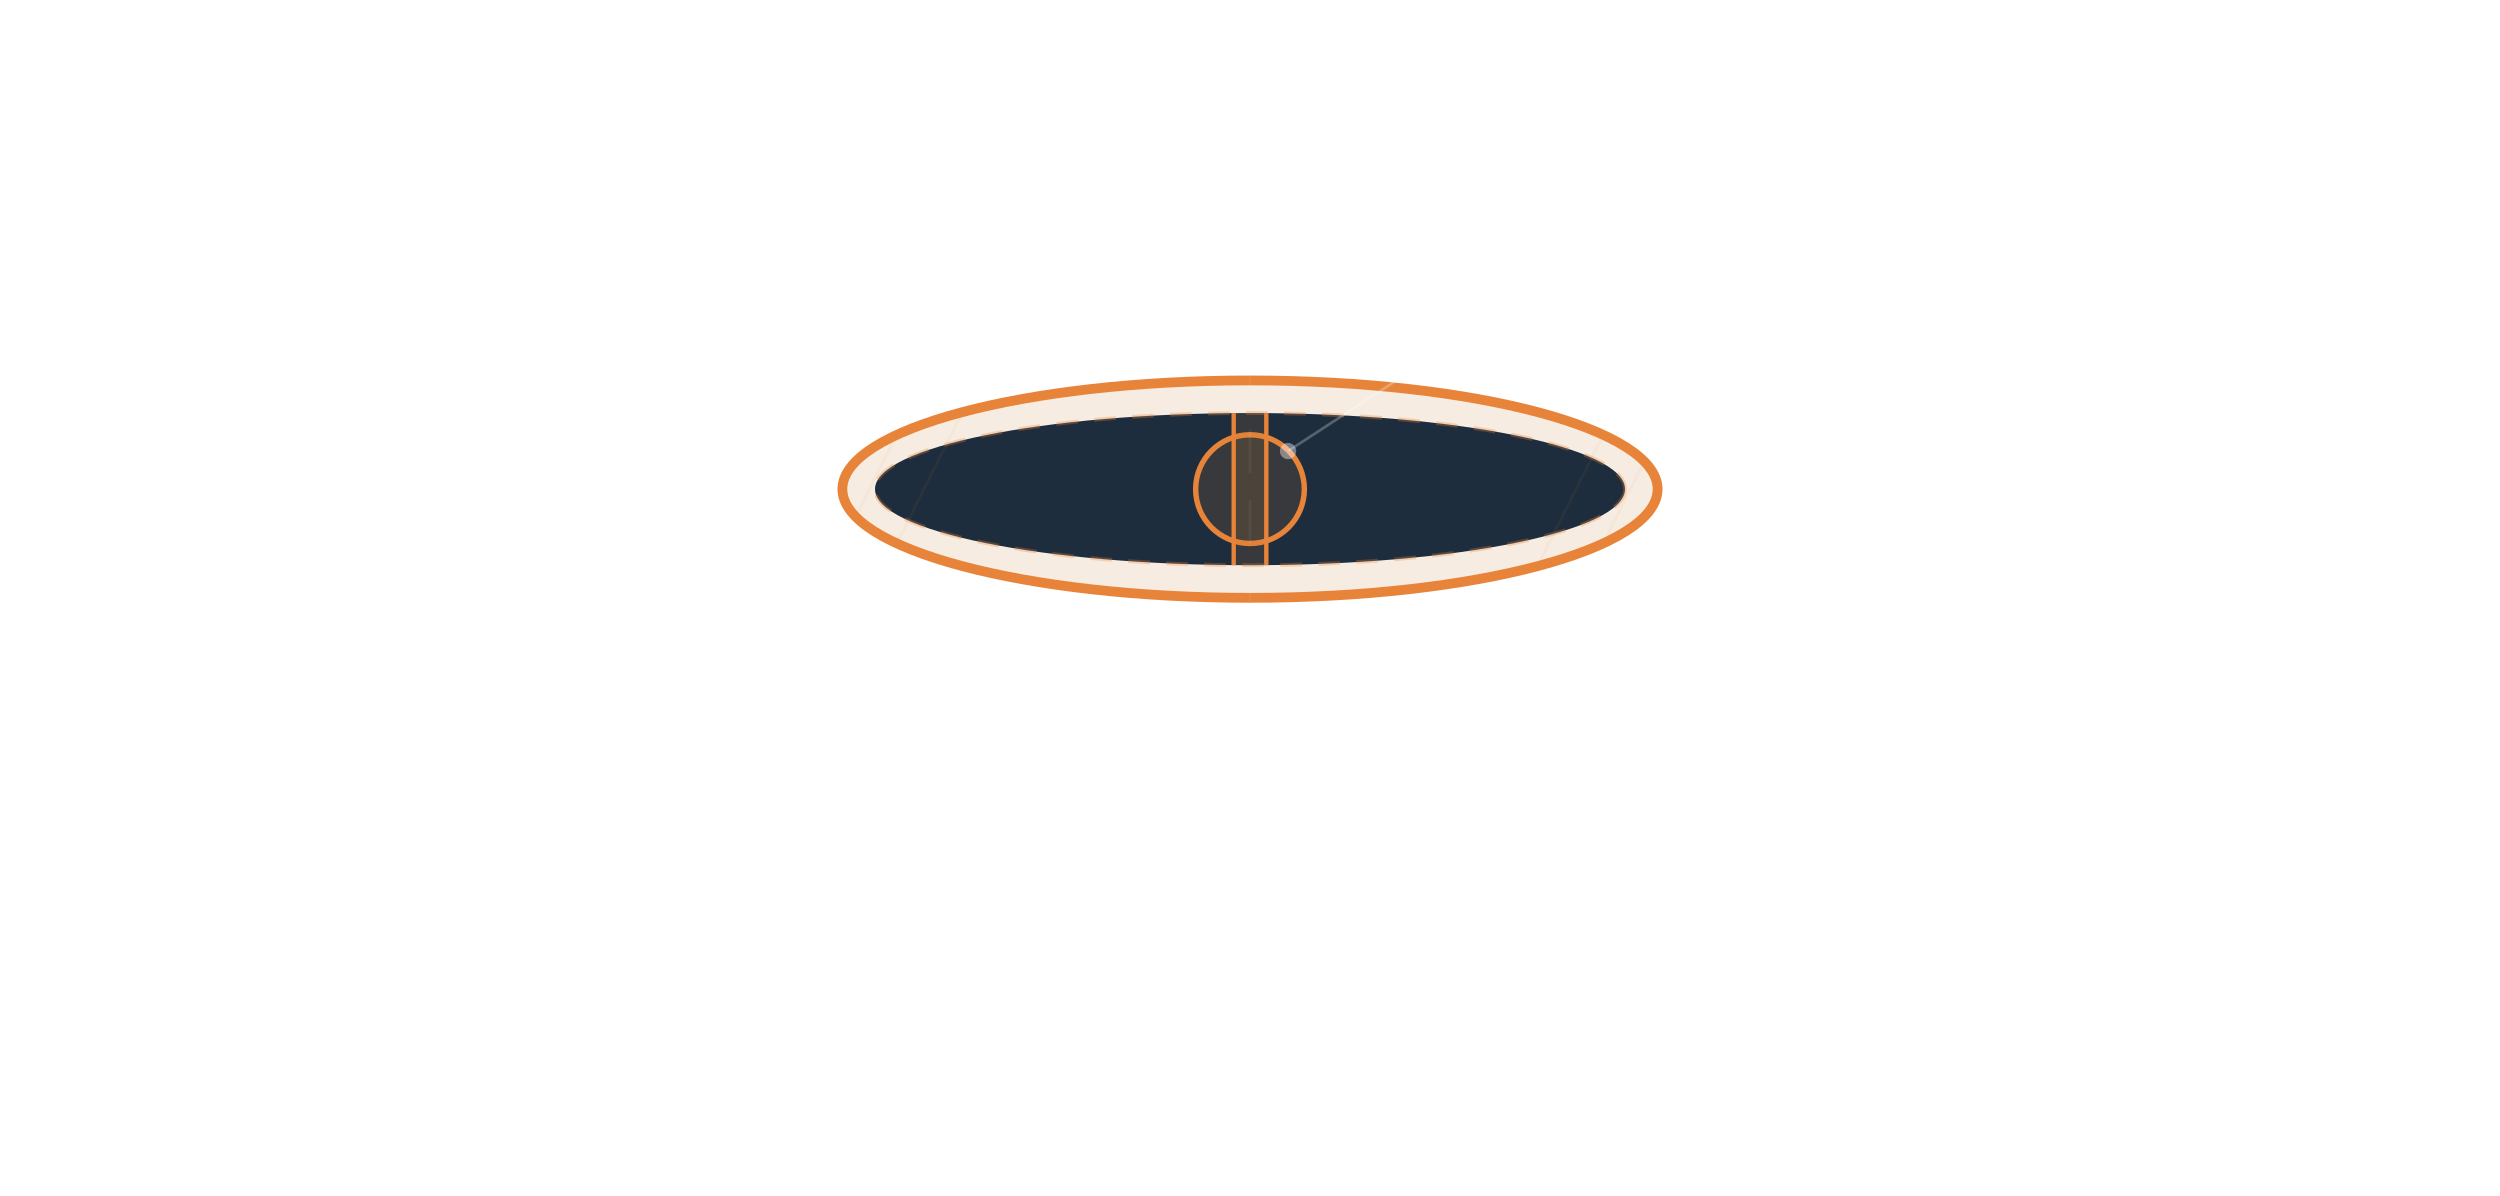
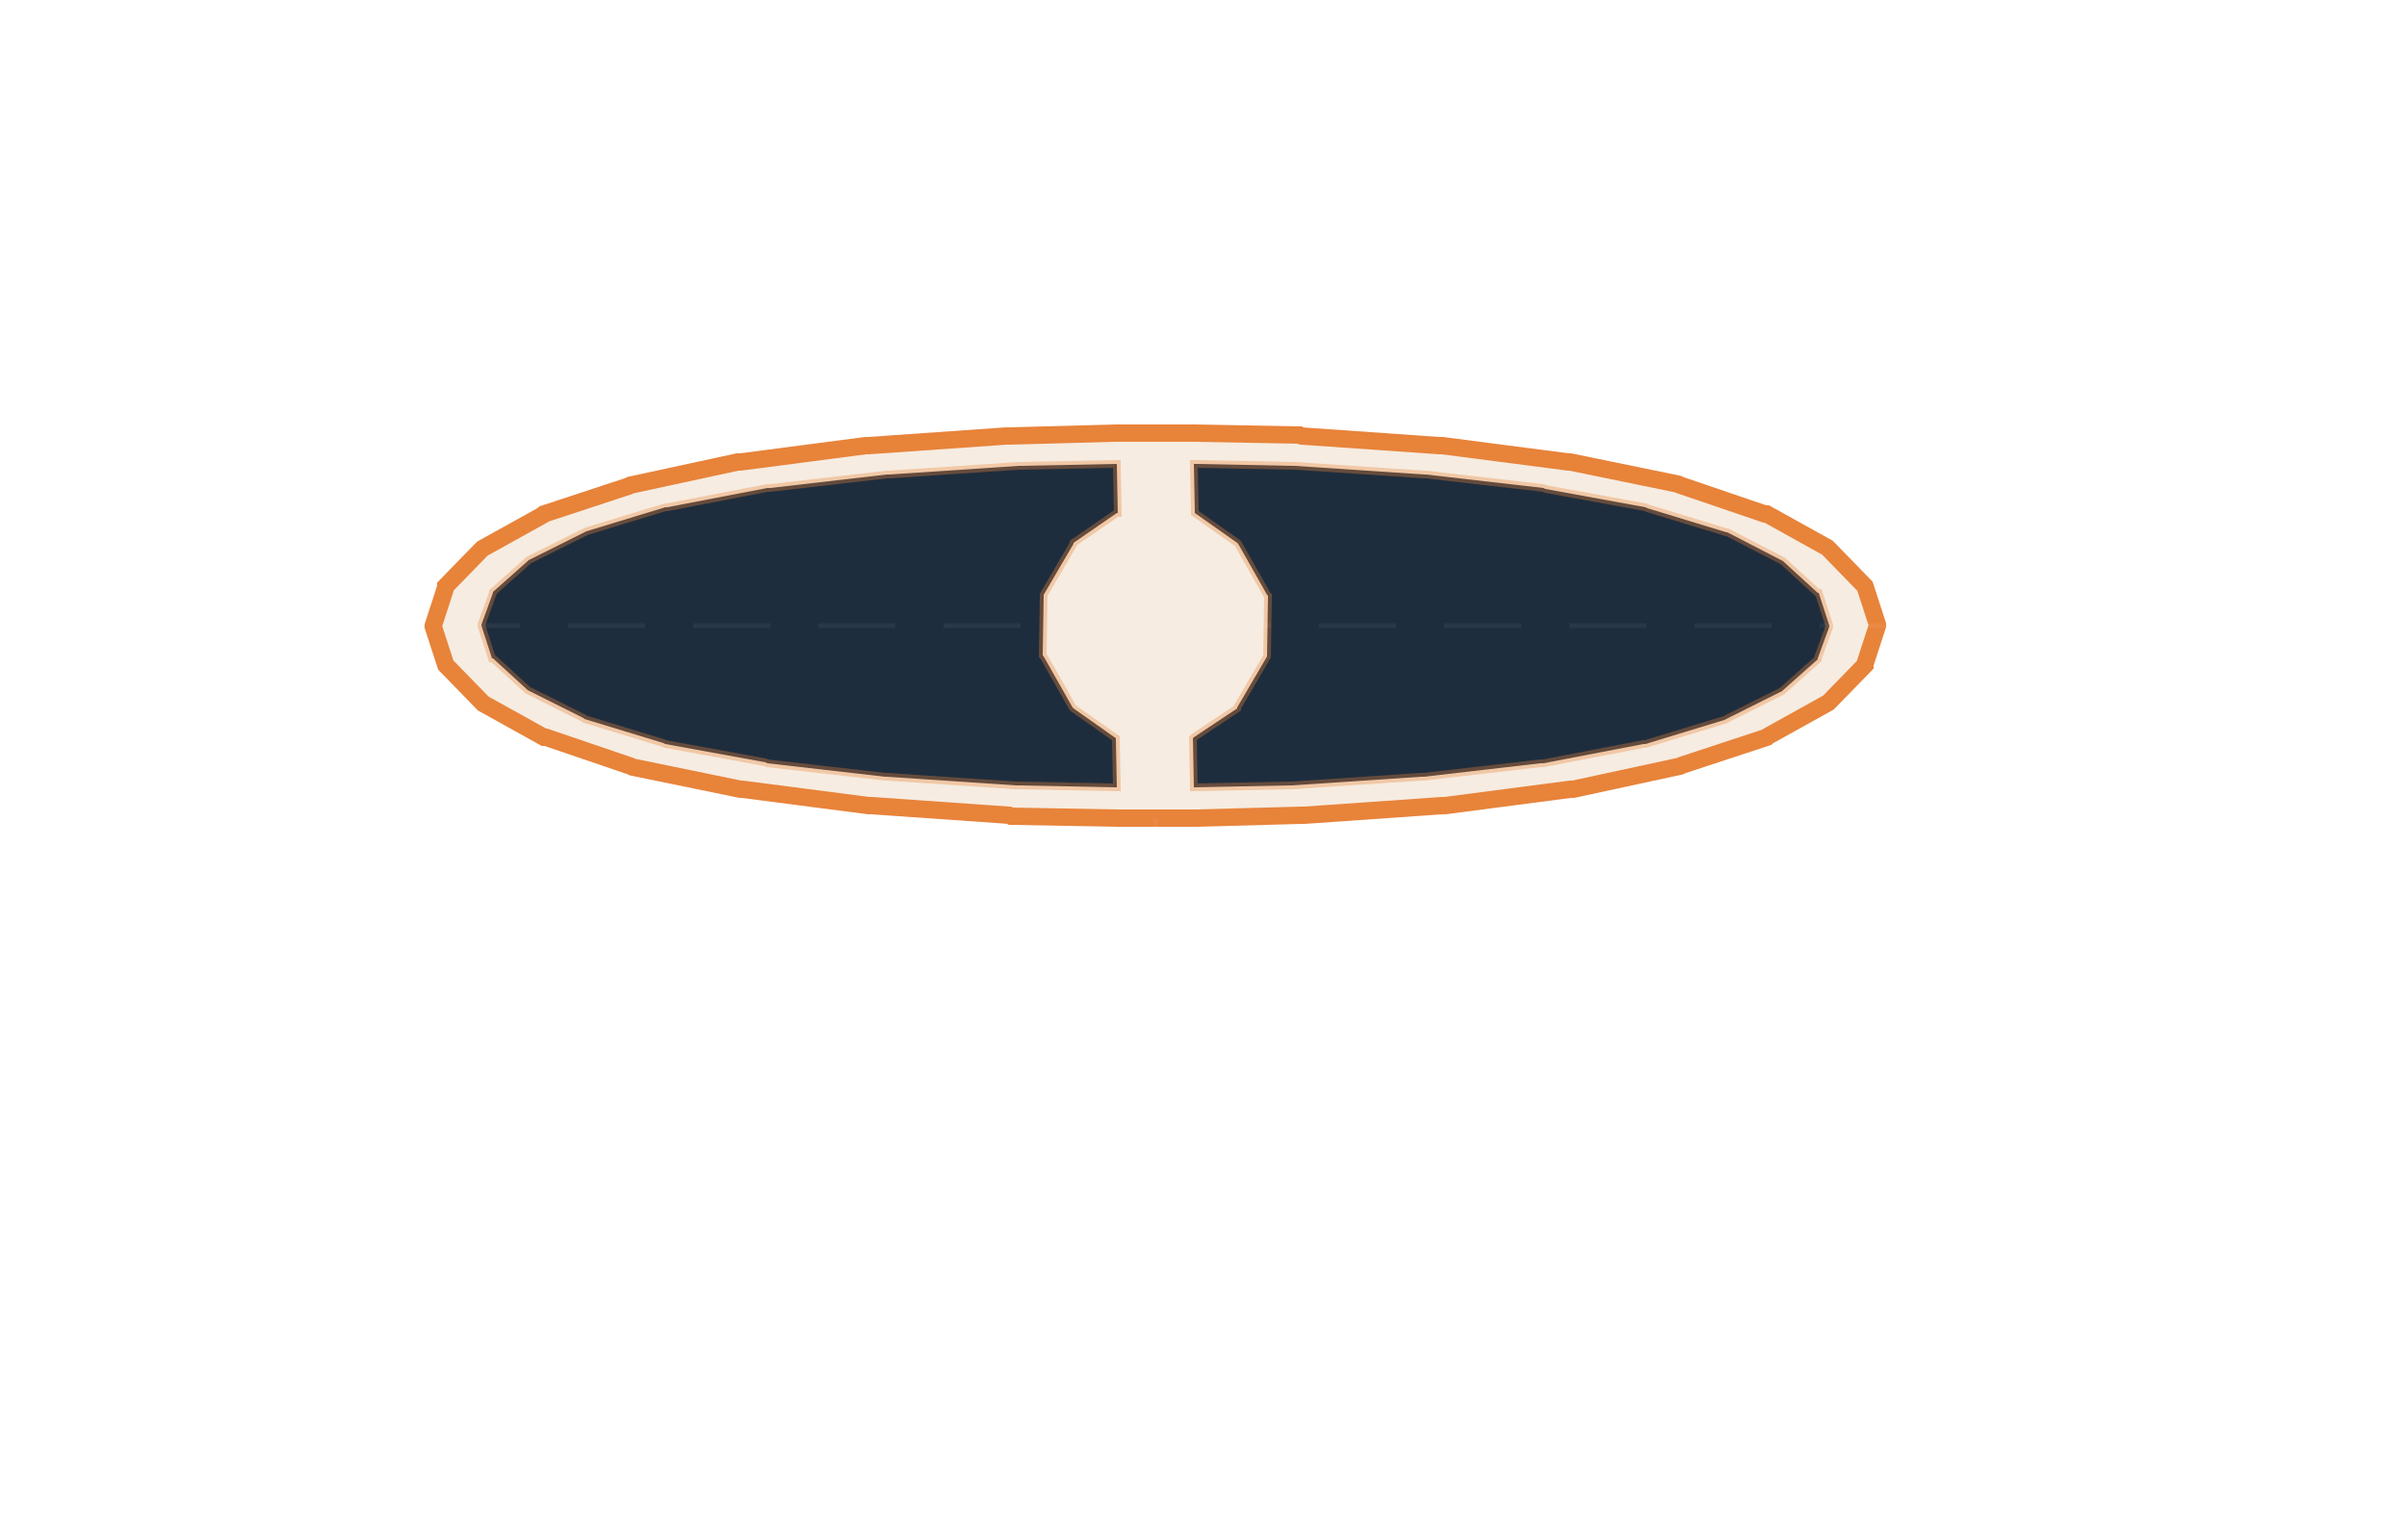
- <svg xmlns="http://www.w3.org/2000/svg" viewBox="0 0 460 220" fill="none">
-   <defs>
-     <clipPath id="innerEllipse">
-       <ellipse cx="150" cy="40" rx="69" ry="14" />
-     </clipPath>
-     <clipPath id="outerEllipse">
-       <ellipse cx="150" cy="40" rx="75" ry="20" />
-     </clipPath>
-   </defs>
-   <g transform="translate(80, 50)">
-     <ellipse cx="150" cy="40" rx="75" ry="20" fill="rgba(196,129,58,0.15)" stroke="#E8833A" stroke-width="1.8" />
-     <ellipse cx="150" cy="40" rx="69" ry="14" fill="#1E2D3D" />
-     <circle cx="150" cy="40" r="10" fill="rgba(196,129,58,0.15)" stroke="#E8833A" stroke-width="1" />
-     <g clip-path="url(#innerEllipse)">
-       <rect x="147" y="0" width="6" height="80" fill="rgba(196,129,58,0.15)" stroke="#E8833A" stroke-width="0.8" />
-     </g>
-     <ellipse cx="150" cy="40" rx="69" ry="14" fill="none" stroke="rgba(232,131,58,0.3)" stroke-width="0.7" stroke-dasharray="4,3" />
-     <g clip-path="url(#outerEllipse)" opacity="0.06" stroke="#E8833A" stroke-width="0.5">
-       <line x1="60" y1="60" x2="80" y2="20" />
-       <line x1="70" y1="60" x2="90" y2="20" />
-       <line x1="80" y1="60" x2="100" y2="20" />
-       <line x1="200" y1="60" x2="220" y2="20" />
-       <line x1="210" y1="60" x2="230" y2="20" />
-       <line x1="220" y1="60" x2="240" y2="20" />
-     </g>
-     <line x1="75" y1="64" x2="75" y2="76" stroke="rgba(255,255,255,0.2)" stroke-width="0.5" />
-     <line x1="225" y1="64" x2="225" y2="76" stroke="rgba(255,255,255,0.2)" stroke-width="0.5" />
-     <line x1="75" y1="73" x2="138" y2="73" stroke="rgba(255,255,255,0.3)" stroke-width="0.6" />
-     <line x1="162" y1="73" x2="225" y2="73" stroke="rgba(255,255,255,0.3)" stroke-width="0.6" />
-     <polygon points="75,73 80,71 80,75" fill="rgba(255,255,255,0.4)" />
-     <polygon points="225,73 220,71 220,75" fill="rgba(255,255,255,0.4)" />
-     <text x="150" y="77" text-anchor="middle" font-family="-apple-system,sans-serif" font-size="11" font-weight="500" fill="rgba(255,255,255,0.7)">75</text>
-     <line x1="230" y1="20" x2="241" y2="20" stroke="rgba(255,255,255,0.2)" stroke-width="0.5" />
-     <line x1="230" y1="60" x2="241" y2="60" stroke="rgba(255,255,255,0.2)" stroke-width="0.5" />
-     <line x1="238" y1="20" x2="238" y2="33" stroke="rgba(255,255,255,0.3)" stroke-width="0.6" />
-     <line x1="238" y1="47" x2="238" y2="60" stroke="rgba(255,255,255,0.3)" stroke-width="0.6" />
-     <polygon points="238,20 236,25 240,25" fill="rgba(255,255,255,0.4)" />
-     <polygon points="238,60 236,55 240,55" fill="rgba(255,255,255,0.4)" />
-     <text x="238" y="43" text-anchor="middle" font-family="-apple-system,sans-serif" font-size="11" font-weight="500" fill="rgba(255,255,255,0.7)">20</text>
-     <line x1="253" y1="20" x2="264" y2="20" stroke="rgba(255,255,255,0.15)" stroke-width="0.5" />
-     <line x1="253" y1="26" x2="264" y2="26" stroke="rgba(255,255,255,0.15)" stroke-width="0.5" />
-     <line x1="261" y1="20" x2="261" y2="26" stroke="rgba(255,255,255,0.2)" stroke-width="0.5" />
-     <polygon points="261,20 259.5,23 262.5,23" fill="rgba(255,255,255,0.3)" />
-     <polygon points="261,26 259.5,23 262.5,23" fill="rgba(255,255,255,0.3)" />
-     <text x="272" y="26" text-anchor="middle" font-family="-apple-system,sans-serif" font-size="9" fill="rgba(255,255,255,0.45)">3</text>
-     <line x1="157" y1="33" x2="180" y2="18" stroke="rgba(255,255,255,0.25)" stroke-width="0.5" />
-     <circle cx="157" cy="33" r="1.5" fill="rgba(255,255,255,0.4)" />
-     <text x="182" y="21" text-anchor="start" font-family="-apple-system,sans-serif" font-size="9" fill="rgba(255,255,255,0.45)">Dia. 10</text>
-     <line x1="150" y1="16" x2="150" y2="64" stroke="rgba(255,255,255,0.05)" stroke-width="0.5" stroke-dasharray="8,5" />
+ <svg xmlns="http://www.w3.org/2000/svg" viewBox="0 0 250 160" fill="none">
+   <g>
+     <path d="M 77.1,82.0 L 90.2,83.7 L 90.5,83.7 L 104.8,84.7 L 105.0,84.8 L 116.0,85.0 L 116.2,85.0 L 124.0,85.0 L 124.2,85.0 L 135.2,84.7 L 135.5,84.7 L 149.8,83.7 L 150.1,83.7 L 163.1,82.0 L 163.4,82.0 L 174.5,79.6 L 174.7,79.5 L 183.5,76.6 L 183.6,76.5 L 189.9,73.0 L 190.0,72.9 L 193.7,69.1 L 193.7,69.0 L 195.0,65.0 L 195.0,64.9 L 193.7,60.9 L 193.6,60.8 L 189.9,57.0 L 189.8,56.9 L 183.5,53.4 L 183.3,53.4 L 174.5,50.4 L 174.3,50.3 L 163.1,48.0 L 162.9,48.0 L 149.8,46.3 L 149.5,46.3 L 135.2,45.3 L 135.0,45.2 L 124.0,45.0 L 123.8,45.0 L 116.0,45.0 L 115.8,45.0 L 104.8,45.3 L 104.5,45.3 L 90.2,46.3 L 89.9,46.3 L 76.9,48.0 L 76.6,48.0 L 65.5,50.4 L 65.3,50.5 L 56.5,53.4 L 56.4,53.5 L 50.1,57.0 L 50.0,57.1 L 46.3,60.9 L 46.3,61.0 L 45.0,65.0 L 45.0,65.1 L 46.3,69.1 L 46.4,69.2 L 50.1,73.0 L 50.2,73.1 L 56.5,76.6 L 56.7,76.6 L 65.5,79.6 L 65.7,79.7 L 76.9,82.0 L 77.1,82.0 Z" fill="rgba(196,129,58,0.15)" stroke="#E8833A" stroke-width="1.8" />
+     <path d="M 108.4,61.8 L 108.4,61.9 L 108.3,68.1 L 108.4,68.2 L 111.4,73.5 L 111.5,73.6 L 115.9,76.7 L 115.9,76.8 L 116.0,81.8 L 115.8,81.8 L 105.8,81.6 L 105.5,81.6 L 92.1,80.7 L 91.9,80.7 L 79.7,79.3 L 79.5,79.2 L 69.1,77.3 L 68.9,77.2 L 60.7,74.7 L 60.6,74.6 L 54.8,71.7 L 54.7,71.6 L 51.2,68.4 L 51.1,68.4 L 50.0,65.0 L 50.0,64.9 L 51.2,61.6 L 51.2,61.5 L 54.8,58.3 L 54.9,58.2 L 60.7,55.3 L 60.9,55.2 L 69.1,52.7 L 69.3,52.7 L 79.7,50.7 L 80.0,50.7 L 92.1,49.3 L 92.4,49.3 L 105.8,48.4 L 106.0,48.4 L 116.0,48.2 L 116.0,48.3 L 116.1,53.3 L 116.0,53.3 L 111.5,56.4 L 111.5,56.5 L 108.4,61.8 Z" fill="#1E2D3D" stroke="rgba(232,131,58,0.35)" stroke-width="0.8" />
+     <path d="M 128.5,56.4 L 124.1,53.3 L 124.1,53.2 L 124.0,48.2 L 124.2,48.2 L 134.2,48.4 L 134.5,48.4 L 147.9,49.3 L 148.1,49.3 L 160.3,50.7 L 160.5,50.8 L 170.9,52.7 L 171.1,52.8 L 179.3,55.3 L 179.4,55.3 L 185.2,58.3 L 185.3,58.4 L 188.8,61.6 L 188.9,61.6 L 190.0,65.0 L 190.0,65.1 L 188.8,68.4 L 188.8,68.5 L 185.2,71.7 L 185.1,71.8 L 179.3,74.7 L 179.1,74.8 L 170.9,77.3 L 170.7,77.3 L 160.3,79.3 L 160.0,79.3 L 147.9,80.7 L 147.6,80.7 L 134.2,81.6 L 134.0,81.6 L 124.0,81.8 L 124.0,81.7 L 123.9,76.7 L 124.0,76.6 L 128.5,73.6 L 128.5,73.5 L 131.6,68.2 L 131.6,68.1 L 131.7,61.9 L 131.6,61.8 L 128.6,56.5 L 128.5,56.4 Z" fill="#1E2D3D" stroke="rgba(232,131,58,0.35)" stroke-width="0.8" />
+     <line x1="45.0" y1="87.0" x2="45.0" y2="108.0" stroke="rgba(255,255,255,0.2)" stroke-width="0.5" />
+     <line x1="195.0" y1="87.0" x2="195.0" y2="108.0" stroke="rgba(255,255,255,0.2)" stroke-width="0.5" />
+     <line x1="45.0" y1="105.0" x2="107.2" y2="105.0" stroke="rgba(255,255,255,0.3)" stroke-width="0.6" />
+     <line x1="132.8" y1="105.0" x2="195.0" y2="105.0" stroke="rgba(255,255,255,0.3)" stroke-width="0.6" />
+     <polygon points="45.0,105.0 50.0,103.5 50.0,106.5" fill="rgba(255,255,255,0.4)" />
+     <polygon points="195.0,105.0 190.0,103.5 190.0,106.5" fill="rgba(255,255,255,0.4)" />
+     <text x="120.0" y="118.0" text-anchor="middle" font-family="-apple-system, sans-serif" font-size="10" font-weight="500" fill="rgba(255,255,255,0.7)">75</text>
+     <line x1="22.0" y1="45.0" x2="43.0" y2="45.0" stroke="rgba(255,255,255,0.2)" stroke-width="0.5" />
+     <line x1="22.0" y1="85.0" x2="43.0" y2="85.0" stroke="rgba(255,255,255,0.2)" stroke-width="0.5" />
+     <line x1="25.0" y1="45.0" x2="25.0" y2="59.0" stroke="rgba(255,255,255,0.3)" stroke-width="0.6" />
+     <line x1="25.0" y1="71.0" x2="25.0" y2="85.0" stroke="rgba(255,255,255,0.3)" stroke-width="0.6" />
+     <polygon points="25.0,45.0 23.5,50.0 26.5,50.0" fill="rgba(255,255,255,0.4)" />
+     <polygon points="25.0,85.0 23.5,80.0 26.5,80.0" fill="rgba(255,255,255,0.4)" />
+     <text x="25.0" y="68.3" text-anchor="middle" font-family="-apple-system, sans-serif" font-size="10" font-weight="500" fill="rgba(255,255,255,0.7)">20</text>
+     <line x1="120.0" y1="33.0" x2="120.0" y2="97.0" stroke="rgba(255,255,255,0.05)" stroke-width="0.5" stroke-dasharray="8,5" />
+     <line x1="33.0" y1="65.0" x2="207.0" y2="65.0" stroke="rgba(255,255,255,0.05)" stroke-width="0.5" stroke-dasharray="8,5" />
  </g>
-   <text x="230" y="168" text-anchor="middle" font-family="-apple-system,sans-serif" font-size="9" fill="rgba(255,255,255,0.25)" letter-spacing="0.04em">All dimensions in mm</text>
+   <text x="120.0" y="148" text-anchor="middle" font-family="-apple-system, sans-serif" font-size="9" fill="rgba(255,255,255,0.25)" letter-spacing="0.04em">All dimensions in mm</text>
</svg>
